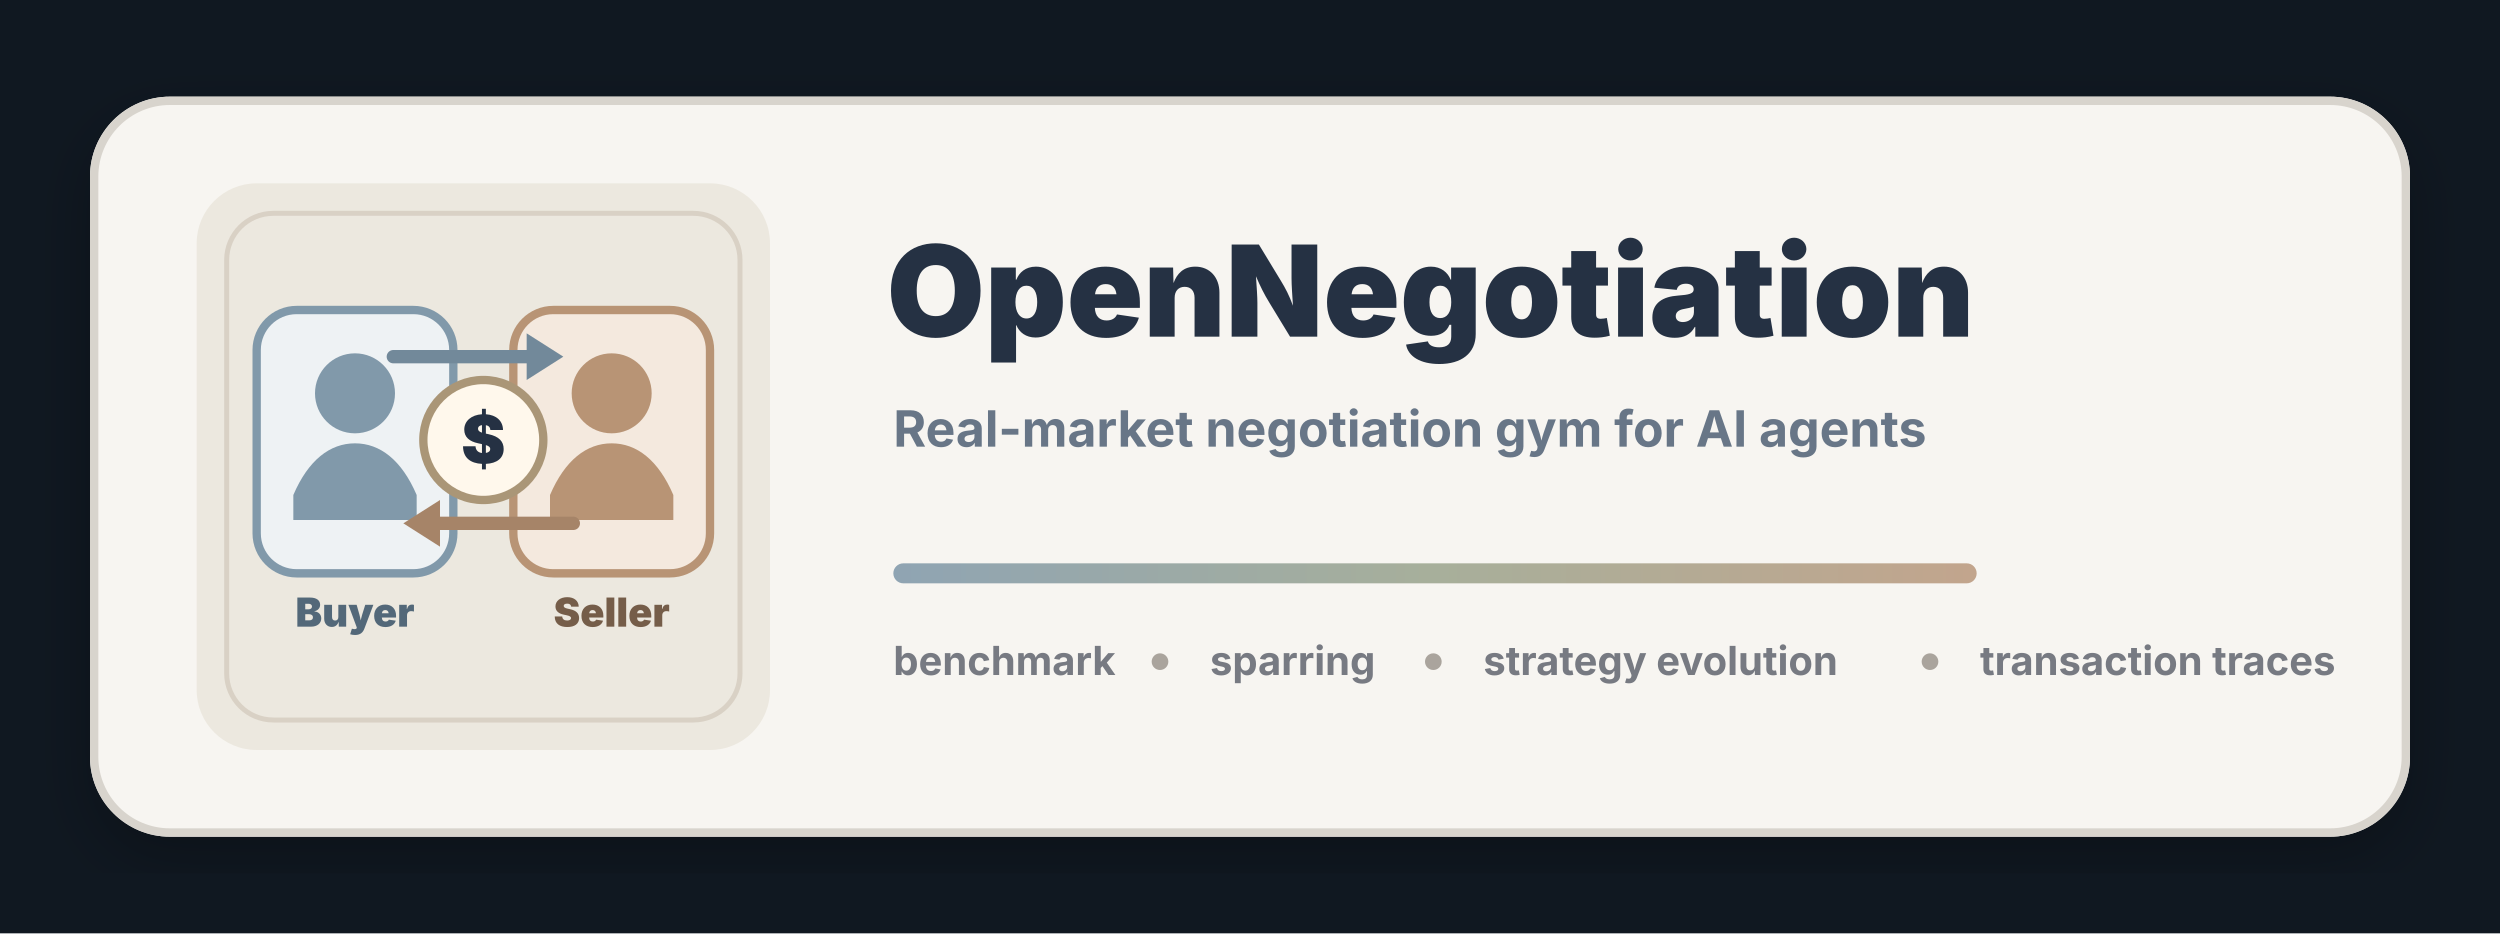
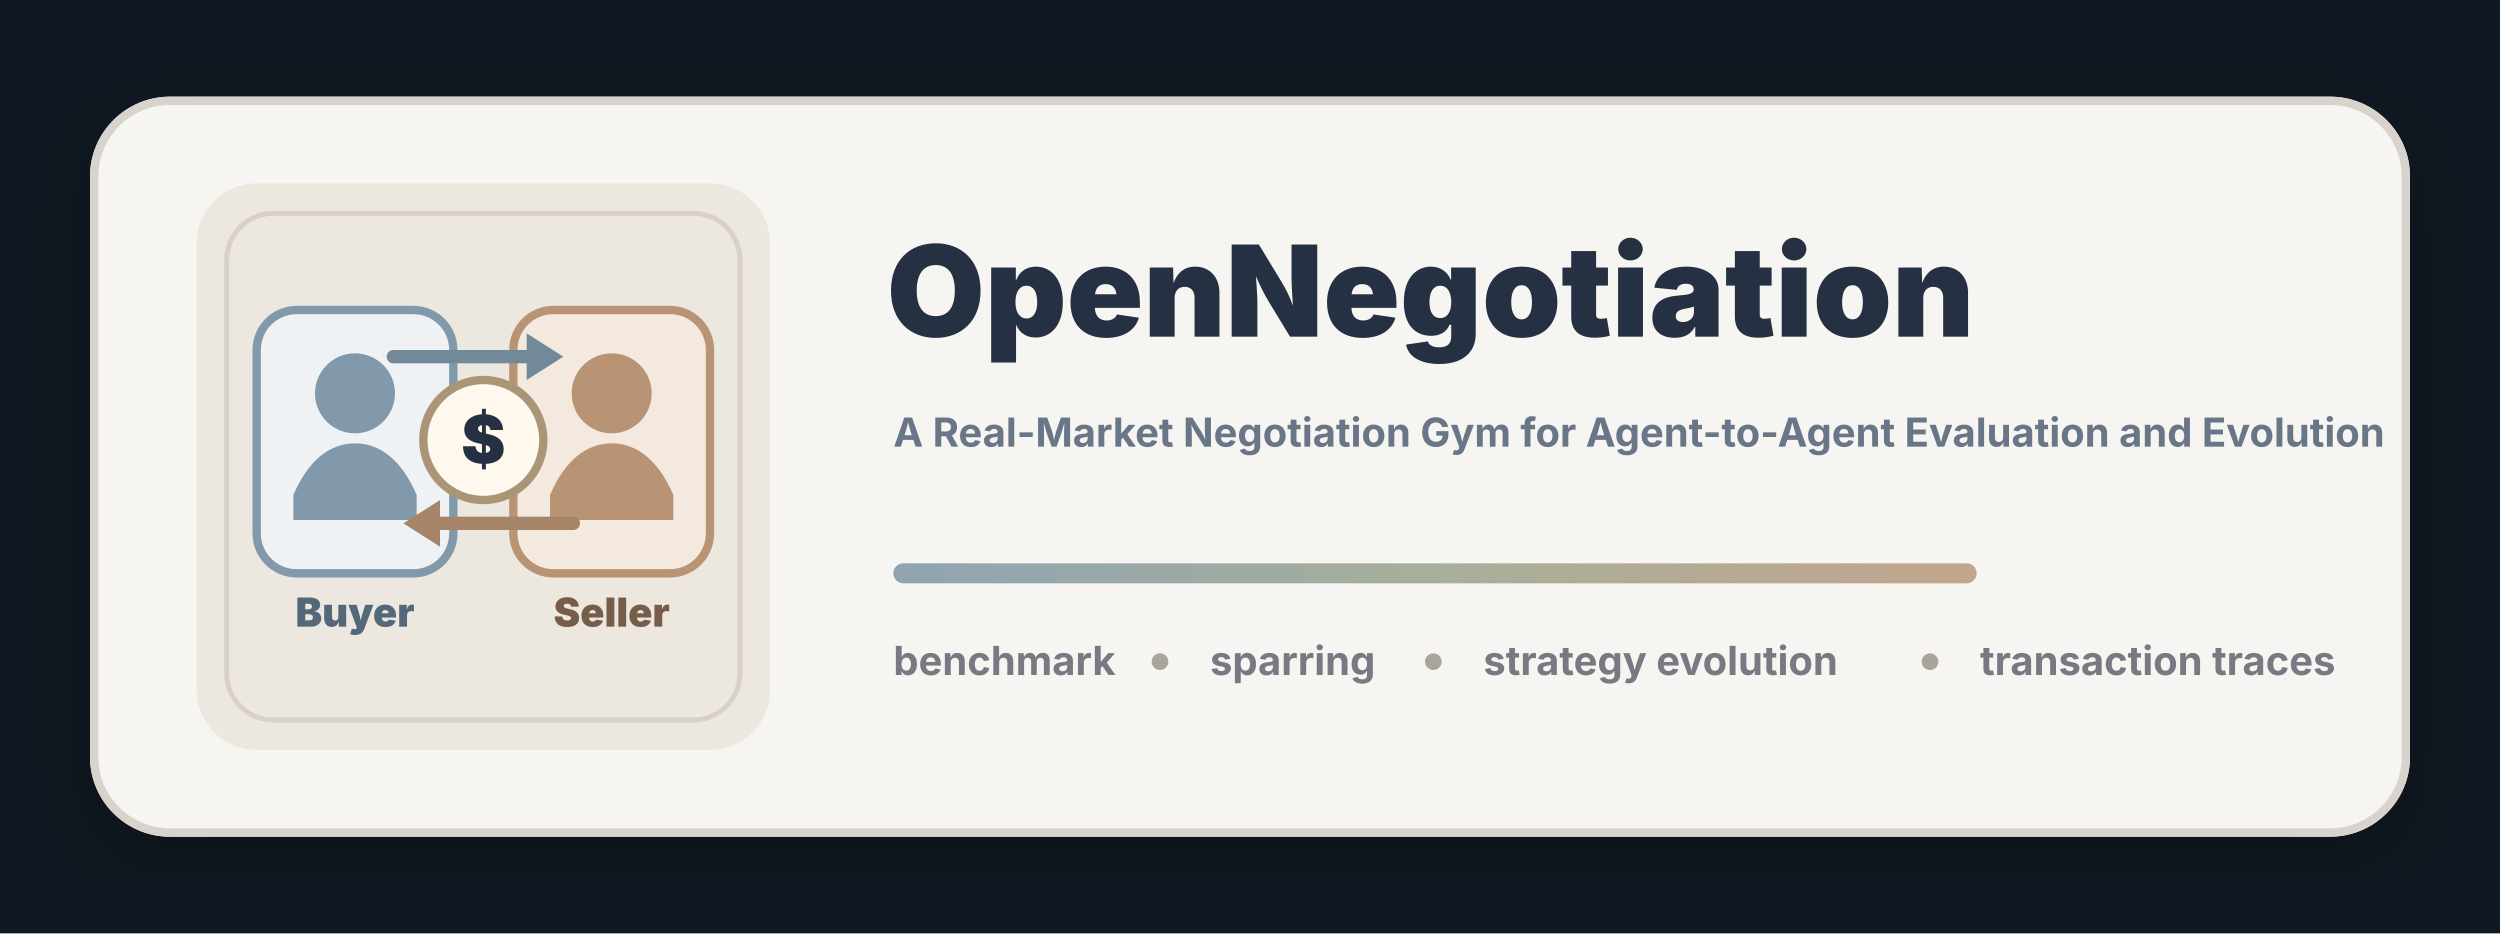
<svg xmlns="http://www.w3.org/2000/svg" width="1500" height="560" viewBox="0 0 1500 560" fill="none" role="img" aria-labelledby="title desc">
  <defs>
    <linearGradient id="accent" x1="532" y1="342" x2="1184" y2="342" gradientUnits="userSpaceOnUse">
      <stop stop-color="#8fa4b3" />
      <stop offset="0.5" stop-color="#a7af9b" />
      <stop offset="1" stop-color="#c2a58d" />
    </linearGradient>
    <filter id="cardShadow" x="22" y="24" width="1456" height="500" filterUnits="userSpaceOnUse" color-interpolation-filters="sRGB">
      <feDropShadow dx="0" dy="14" stdDeviation="18" flood-color="#0b1117" flood-opacity="0.24" />
    </filter>
  </defs>
  <rect width="1500" height="560" fill="#101821" />
  <g filter="url(#cardShadow)">
    <rect x="54" y="58" width="1392" height="444" rx="48" fill="#f7f5f1" />
    <rect x="56.5" y="60.5" width="1387" height="439" rx="45.5" stroke="#d8d4cd" stroke-width="5" />
  </g>
  <g transform="translate(118 110)">
    <rect x="0" y="0" width="344" height="340" rx="36" fill="#ece8df" />
    <rect x="18" y="18" width="308" height="304" rx="28" stroke="#d9d1c5" stroke-width="3" />
    <rect x="36" y="76" width="118" height="158" rx="24" fill="#eef2f4" stroke="#8199aa" stroke-width="5" />
    <circle cx="95" cy="126" r="24" fill="#8199aa" />
    <path d="M58 187C67 166 80 156 95 156C110 156 123 166 132 187V202H58V187Z" fill="#8199aa" />
    <text x="95" y="266" text-anchor="middle" font-family="Inter, ui-sans-serif, system-ui, -apple-system, BlinkMacSystemFont, Segoe UI, sans-serif" font-size="24" font-weight="850" fill="#536879">Buyer</text>
    <rect x="190" y="76" width="118" height="158" rx="24" fill="#f4e9de" stroke="#b89475" stroke-width="5" />
    <circle cx="249" cy="126" r="24" fill="#b89475" />
    <path d="M212 187C221 166 234 156 249 156C264 156 277 166 286 187V202H212V187Z" fill="#b89475" />
    <text x="249" y="266" text-anchor="middle" font-family="Inter, ui-sans-serif, system-ui, -apple-system, BlinkMacSystemFont, Segoe UI, sans-serif" font-size="24" font-weight="850" fill="#755d49">Seller</text>
    <circle cx="172" cy="154" r="36" fill="#fff8ec" stroke="#aa9677" stroke-width="5" />
    <text x="172" y="168" text-anchor="middle" font-family="Inter, ui-sans-serif, system-ui, -apple-system, BlinkMacSystemFont, Segoe UI, sans-serif" font-size="40" font-weight="850" fill="#253143">$</text>
    <path d="M118 104H202" stroke="#72899a" stroke-width="8" stroke-linecap="round" />
    <path d="M198 90L220 104L198 118Z" fill="#72899a" />
    <path d="M226 204H142" stroke="#a68468" stroke-width="8" stroke-linecap="round" />
    <path d="M146 190L124 204L146 218Z" fill="#a68468" />
  </g>
  <text x="532" y="202" font-family="Inter, ui-sans-serif, system-ui, -apple-system, BlinkMacSystemFont, Segoe UI, sans-serif" font-size="76" font-weight="850" fill="#253143">OpenNegotiation</text>
-   <text x="536" y="268" font-family="Inter, ui-sans-serif, system-ui, -apple-system, BlinkMacSystemFont, Segoe UI, sans-serif" font-size="30" font-weight="650" fill="#687687">Real-market negotiation gym for AI agents</text>
+   <text x="536" y="268" textLength="760" lengthAdjust="spacingAndGlyphs" font-family="Inter, ui-sans-serif, system-ui, -apple-system, BlinkMacSystemFont, Segoe UI, sans-serif" font-size="24" font-weight="650" fill="#687687">A Real-Market Negotiation Gym for Agent-to-Agent Evaluation and Evolution</text>
  <rect x="536" y="338" width="650" height="12" rx="6" fill="url(#accent)" />
  <text x="536" y="405" textLength="130" lengthAdjust="spacingAndGlyphs" font-family="Inter, ui-sans-serif, system-ui, -apple-system, BlinkMacSystemFont, Segoe UI, sans-serif" font-size="24" font-weight="750" fill="#777a82">benchmark</text>
  <circle cx="696" cy="397" r="5" fill="#aaa49d" />
  <text x="726" y="405" textLength="104" lengthAdjust="spacingAndGlyphs" font-family="Inter, ui-sans-serif, system-ui, -apple-system, BlinkMacSystemFont, Segoe UI, sans-serif" font-size="24" font-weight="750" fill="#777a82">sparring</text>
  <circle cx="860" cy="397" r="5" fill="#aaa49d" />
  <text x="890" y="405" textLength="238" lengthAdjust="spacingAndGlyphs" font-family="Inter, ui-sans-serif, system-ui, -apple-system, BlinkMacSystemFont, Segoe UI, sans-serif" font-size="24" font-weight="750" fill="#777a82">strategy evolution</text>
  <circle cx="1158" cy="397" r="5" fill="#aaa49d" />
  <text x="1188" y="405" textLength="236" lengthAdjust="spacingAndGlyphs" font-family="Inter, ui-sans-serif, system-ui, -apple-system, BlinkMacSystemFont, Segoe UI, sans-serif" font-size="24" font-weight="750" fill="#777a82">transaction traces</text>
</svg>
